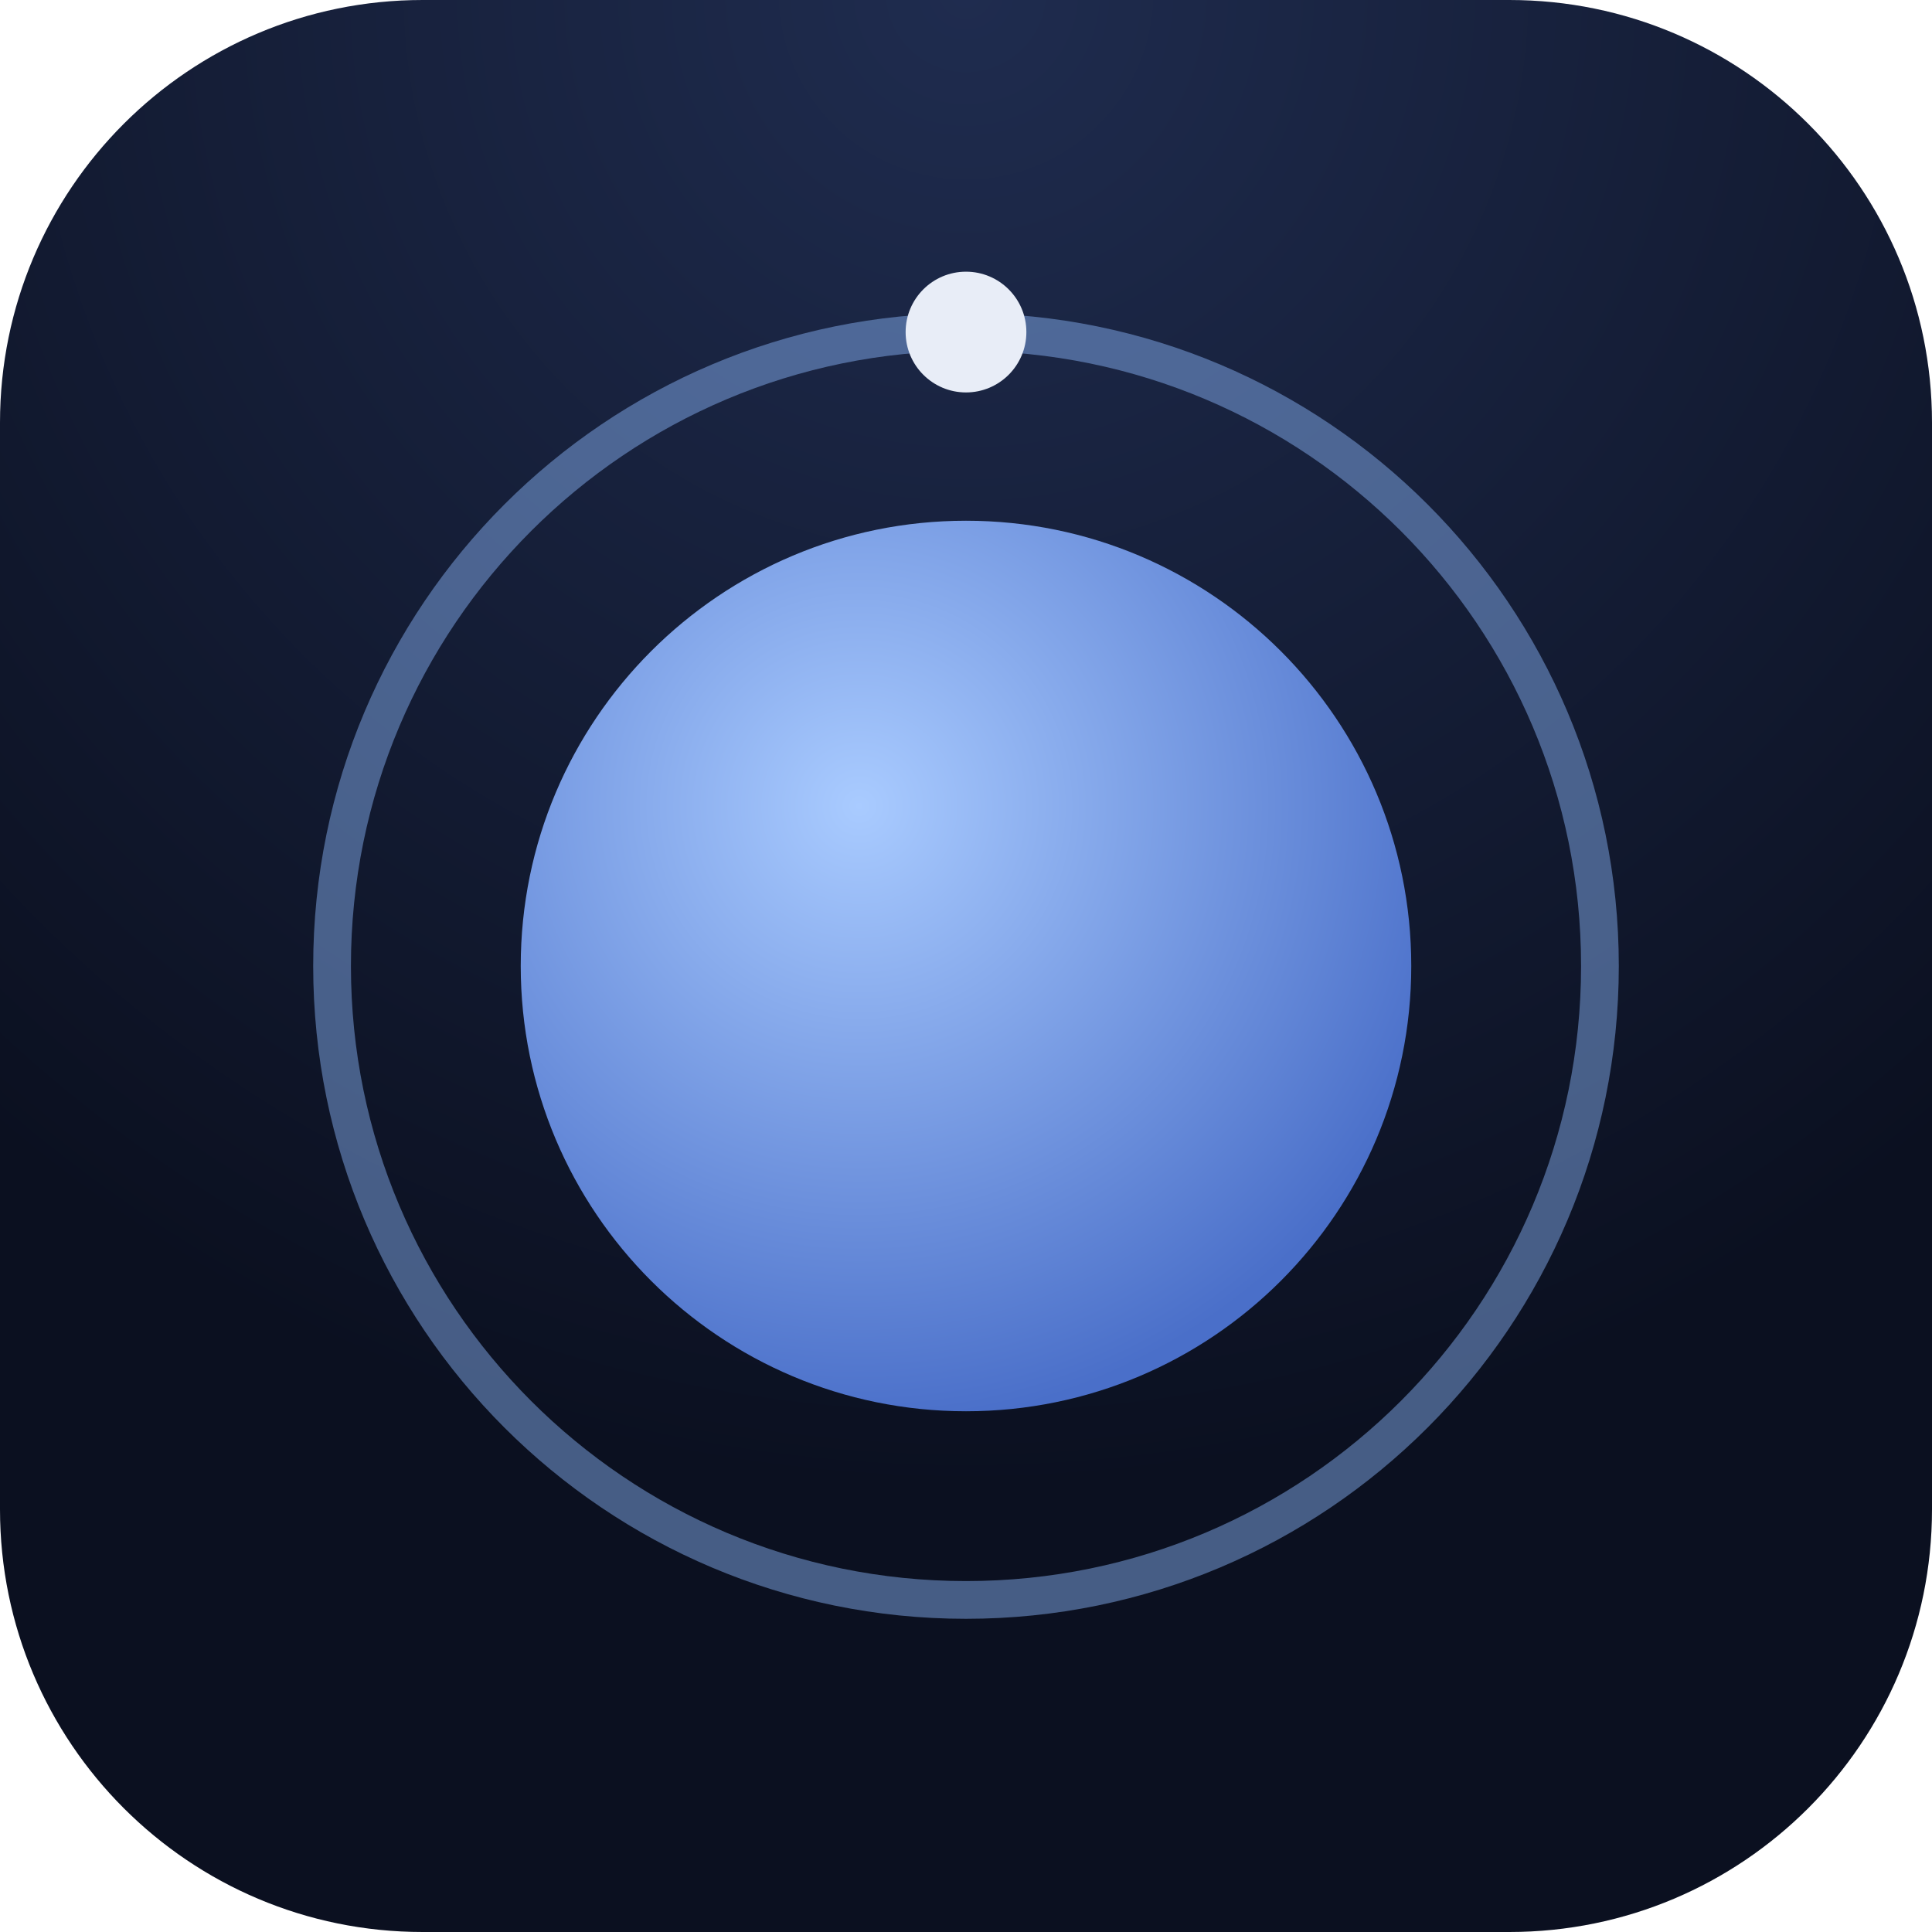
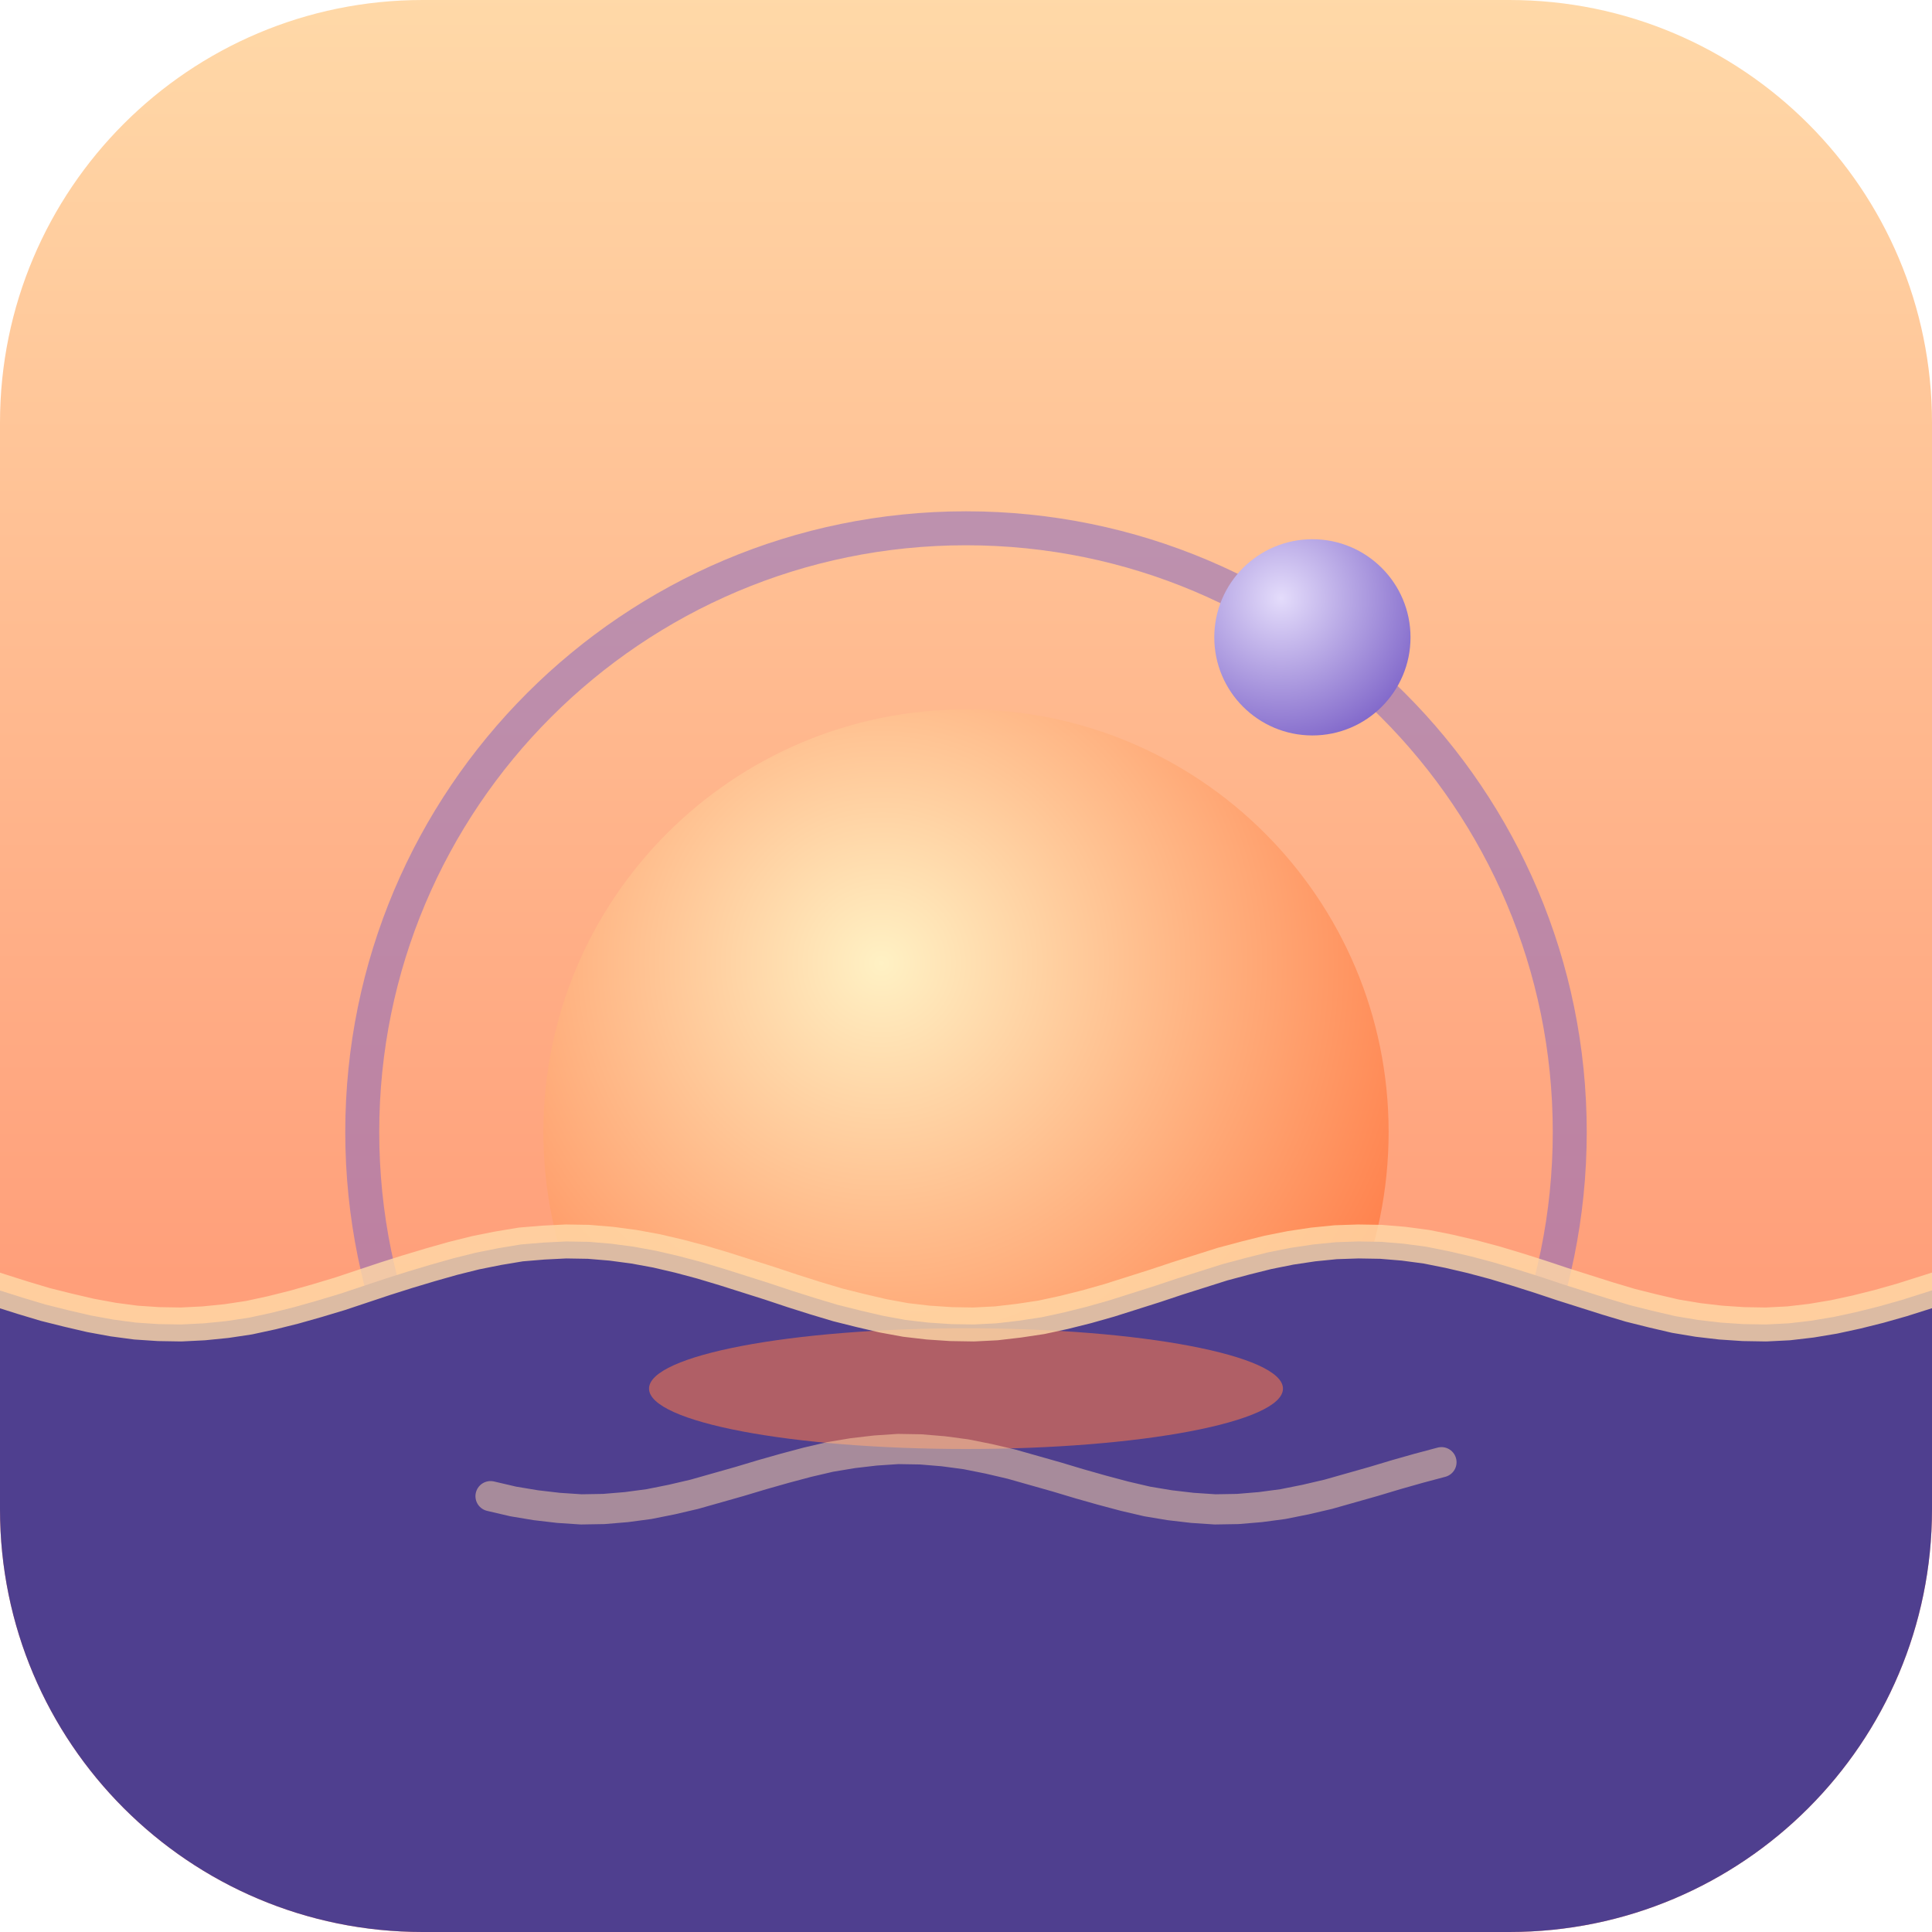
<svg xmlns="http://www.w3.org/2000/svg" viewBox="0 0 512 512">
  <defs>
-     <radialGradient id="bg" cx="50%" cy="0%" r="110%">
-       <stop offset="0" stop-color="#1f2c4f" />
-       <stop offset="0.7" stop-color="#0b1020" />
+     <clipPath id="tile">
+       <rect x="0" y="0" width="512" height="512" rx="112" />
+     </clipPath>
+     <linearGradient id="sky" x1="0" y1="0" x2="0" y2="1">
+       <stop offset="0" stop-color="#ffd9a8" />
+       <stop offset="0.66" stop-color="#ff9f7a" />
+     </linearGradient>
+     <radialGradient id="sun" cx="40%" cy="30%" r="72%">
+       <stop offset="0" stop-color="#fff1c4" />
+       <stop offset="1" stop-color="#ff7a45" />
    </radialGradient>
-     <radialGradient id="orb" cx="38%" cy="32%" r="70%">
-       <stop offset="0" stop-color="#a9cbff" />
-       <stop offset="1" stop-color="#4a6fc9" />
+     <radialGradient id="moon" cx="34%" cy="30%" r="80%">
+       <stop offset="0" stop-color="#e4dcfb" />
+       <stop offset="1" stop-color="#7d63c8" />
    </radialGradient>
  </defs>
-   <rect width="512" height="512" rx="112" fill="url(#bg)" />
-   <circle cx="256" cy="256" r="168" fill="none" stroke="#8fbaff" stroke-opacity="0.45" stroke-width="10" />
-   <circle cx="256" cy="256" r="118" fill="url(#orb)" />
-   <circle cx="256" cy="88" r="16" fill="#e8edf7" />
+   <g clip-path="url(#tile)">
+     <rect width="512" height="512" fill="url(#sky)" />
+     <circle cx="256" cy="300" r="160" fill="none" stroke="#7d63c8" stroke-opacity="0.5" stroke-width="9" />
+     <circle cx="256" cy="300" r="112" fill="url(#sun)" />
+     <path d="M-6.0 340.0 L0.0 342.0 L6.0 343.9 L12.0 345.7 L18.0 347.2 L24.0 348.6 L30.0 349.7 L36.0 350.5 L42.0 350.9 L48.0 351.0 L54.0 350.7 L60.0 350.1 L66.0 349.2 L72.0 347.9 L78.0 346.4 L84.0 344.7 L90.0 342.9 L96.0 340.9 L102.0 338.9 L108.0 337.0 L114.0 335.2 L120.0 333.5 L126.0 332.0 L132.0 330.8 L138.0 329.8 L144.0 329.3 L150.0 329.0 L156.0 329.1 L162.0 329.6 L168.0 330.4 L174.0 331.5 L180.0 332.9 L186.0 334.5 L192.0 336.3 L198.0 338.2 L204.0 340.1 L210.0 342.1 L216.0 344.0 L222.0 345.8 L228.0 347.3 L234.0 348.7 L240.0 349.8 L246.0 350.5 L252.0 350.9 L258.0 351.0 L264.0 350.7 L270.0 350.0 L276.0 349.1 L282.0 347.8 L288.0 346.3 L294.0 344.6 L300.0 342.7 L306.0 340.8 L312.0 338.8 L318.0 336.9 L324.0 335.0 L330.0 333.4 L336.0 331.9 L342.0 330.7 L348.0 329.8 L354.0 329.2 L360.0 329.0 L366.0 329.1 L372.0 329.6 L378.0 330.4 L384.0 331.6 L390.0 333.0 L396.0 334.6 L402.0 336.4 L408.0 338.3 L414.0 340.3 L420.0 342.2 L426.0 344.1 L432.0 345.9 L438.0 347.4 L444.0 348.8 L450.0 349.8 L456.0 350.5 L462.0 350.9 L468.0 351.0 L474.0 350.7 L480.0 350.0 L486.0 349.0 L492.0 347.7 L498.0 346.2 L504.0 344.5 L510.0 342.6 L516.0 340.7 L518 520 L-6 520 Z" fill="#4f3f8f" />
+     <ellipse cx="256" cy="368" rx="84" ry="16" fill="#ff7a45" fill-opacity="0.55" />
+     <path d="M-6.0 340.0 L0.0 342.0 L6.0 343.9 L12.0 345.7 L18.0 347.2 L24.0 348.6 L30.0 349.7 L36.0 350.5 L42.0 350.9 L48.0 351.0 L54.0 350.7 L60.0 350.1 L66.0 349.2 L72.0 347.9 L78.0 346.4 L84.0 344.7 L90.0 342.9 L96.0 340.9 L102.0 338.9 L108.0 337.0 L114.0 335.2 L120.0 333.5 L126.0 332.0 L132.0 330.8 L138.0 329.8 L144.0 329.3 L150.0 329.0 L156.0 329.1 L162.0 329.6 L168.0 330.4 L174.0 331.5 L180.0 332.9 L186.0 334.5 L192.0 336.3 L198.0 338.2 L204.0 340.1 L210.0 342.1 L216.0 344.0 L222.0 345.8 L228.0 347.3 L234.0 348.7 L240.0 349.8 L246.0 350.5 L252.0 350.9 L258.0 351.0 L264.0 350.7 L270.0 350.0 L276.0 349.1 L282.0 347.8 L288.0 346.3 L294.0 344.6 L300.0 342.7 L306.0 340.8 L312.0 338.8 L318.0 336.9 L324.0 335.0 L330.0 333.4 L336.0 331.9 L342.0 330.7 L348.0 329.8 L354.0 329.2 L360.0 329.0 L366.0 329.1 L372.0 329.6 L378.0 330.4 L384.0 331.6 L390.0 333.0 L396.0 334.6 L402.0 336.4 L408.0 338.3 L414.0 340.3 L420.0 342.2 L426.0 344.1 L432.0 345.9 L438.0 347.4 L444.0 348.8 L450.0 349.8 L456.0 350.5 L462.0 350.9 L468.0 351.0 L474.0 350.7 L480.0 350.0 L486.0 349.0 L492.0 347.7 L498.0 346.2 L504.0 344.5 L510.0 342.6 L516.0 340.7" fill="none" stroke="#ffd9a8" stroke-opacity="0.8" stroke-width="9" stroke-linecap="round" stroke-linejoin="round" />
+     <path d="M130.0 396.5 L136.0 397.9 L142.0 398.9 L148.0 399.6 L154.0 400.0 L160.0 399.9 L166.0 399.4 L172.0 398.6 L178.0 397.4 L184.0 396.0 L190.0 394.3 L196.0 392.6 L202.0 390.8 L208.0 389.1 L214.0 387.5 L220.0 386.1 L226.0 385.1 L232.0 384.4 L238.0 384.0 L244.0 384.1 L250.0 384.6 L256.0 385.4 L262.0 386.6 L268.0 388.0 L274.0 389.7 L280.0 391.4 L286.0 393.2 L292.0 394.9 L298.0 396.5 L304.0 397.9 L310.0 398.9 L316.0 399.6 L322.0 400.0 L328.0 399.9 L334.0 399.4 L340.0 398.6 L346.0 397.4 L352.0 396.0 L358.0 394.3 L364.0 392.6 L370.0 390.8 L376.0 389.1 L382.0 387.5" fill="none" stroke="#ffd9a8" stroke-opacity="0.5" stroke-width="8" stroke-linecap="round" stroke-linejoin="round" />
+     <circle cx="347.8" cy="168.9" r="26" fill="url(#moon)" />
+   </g>
</svg>
